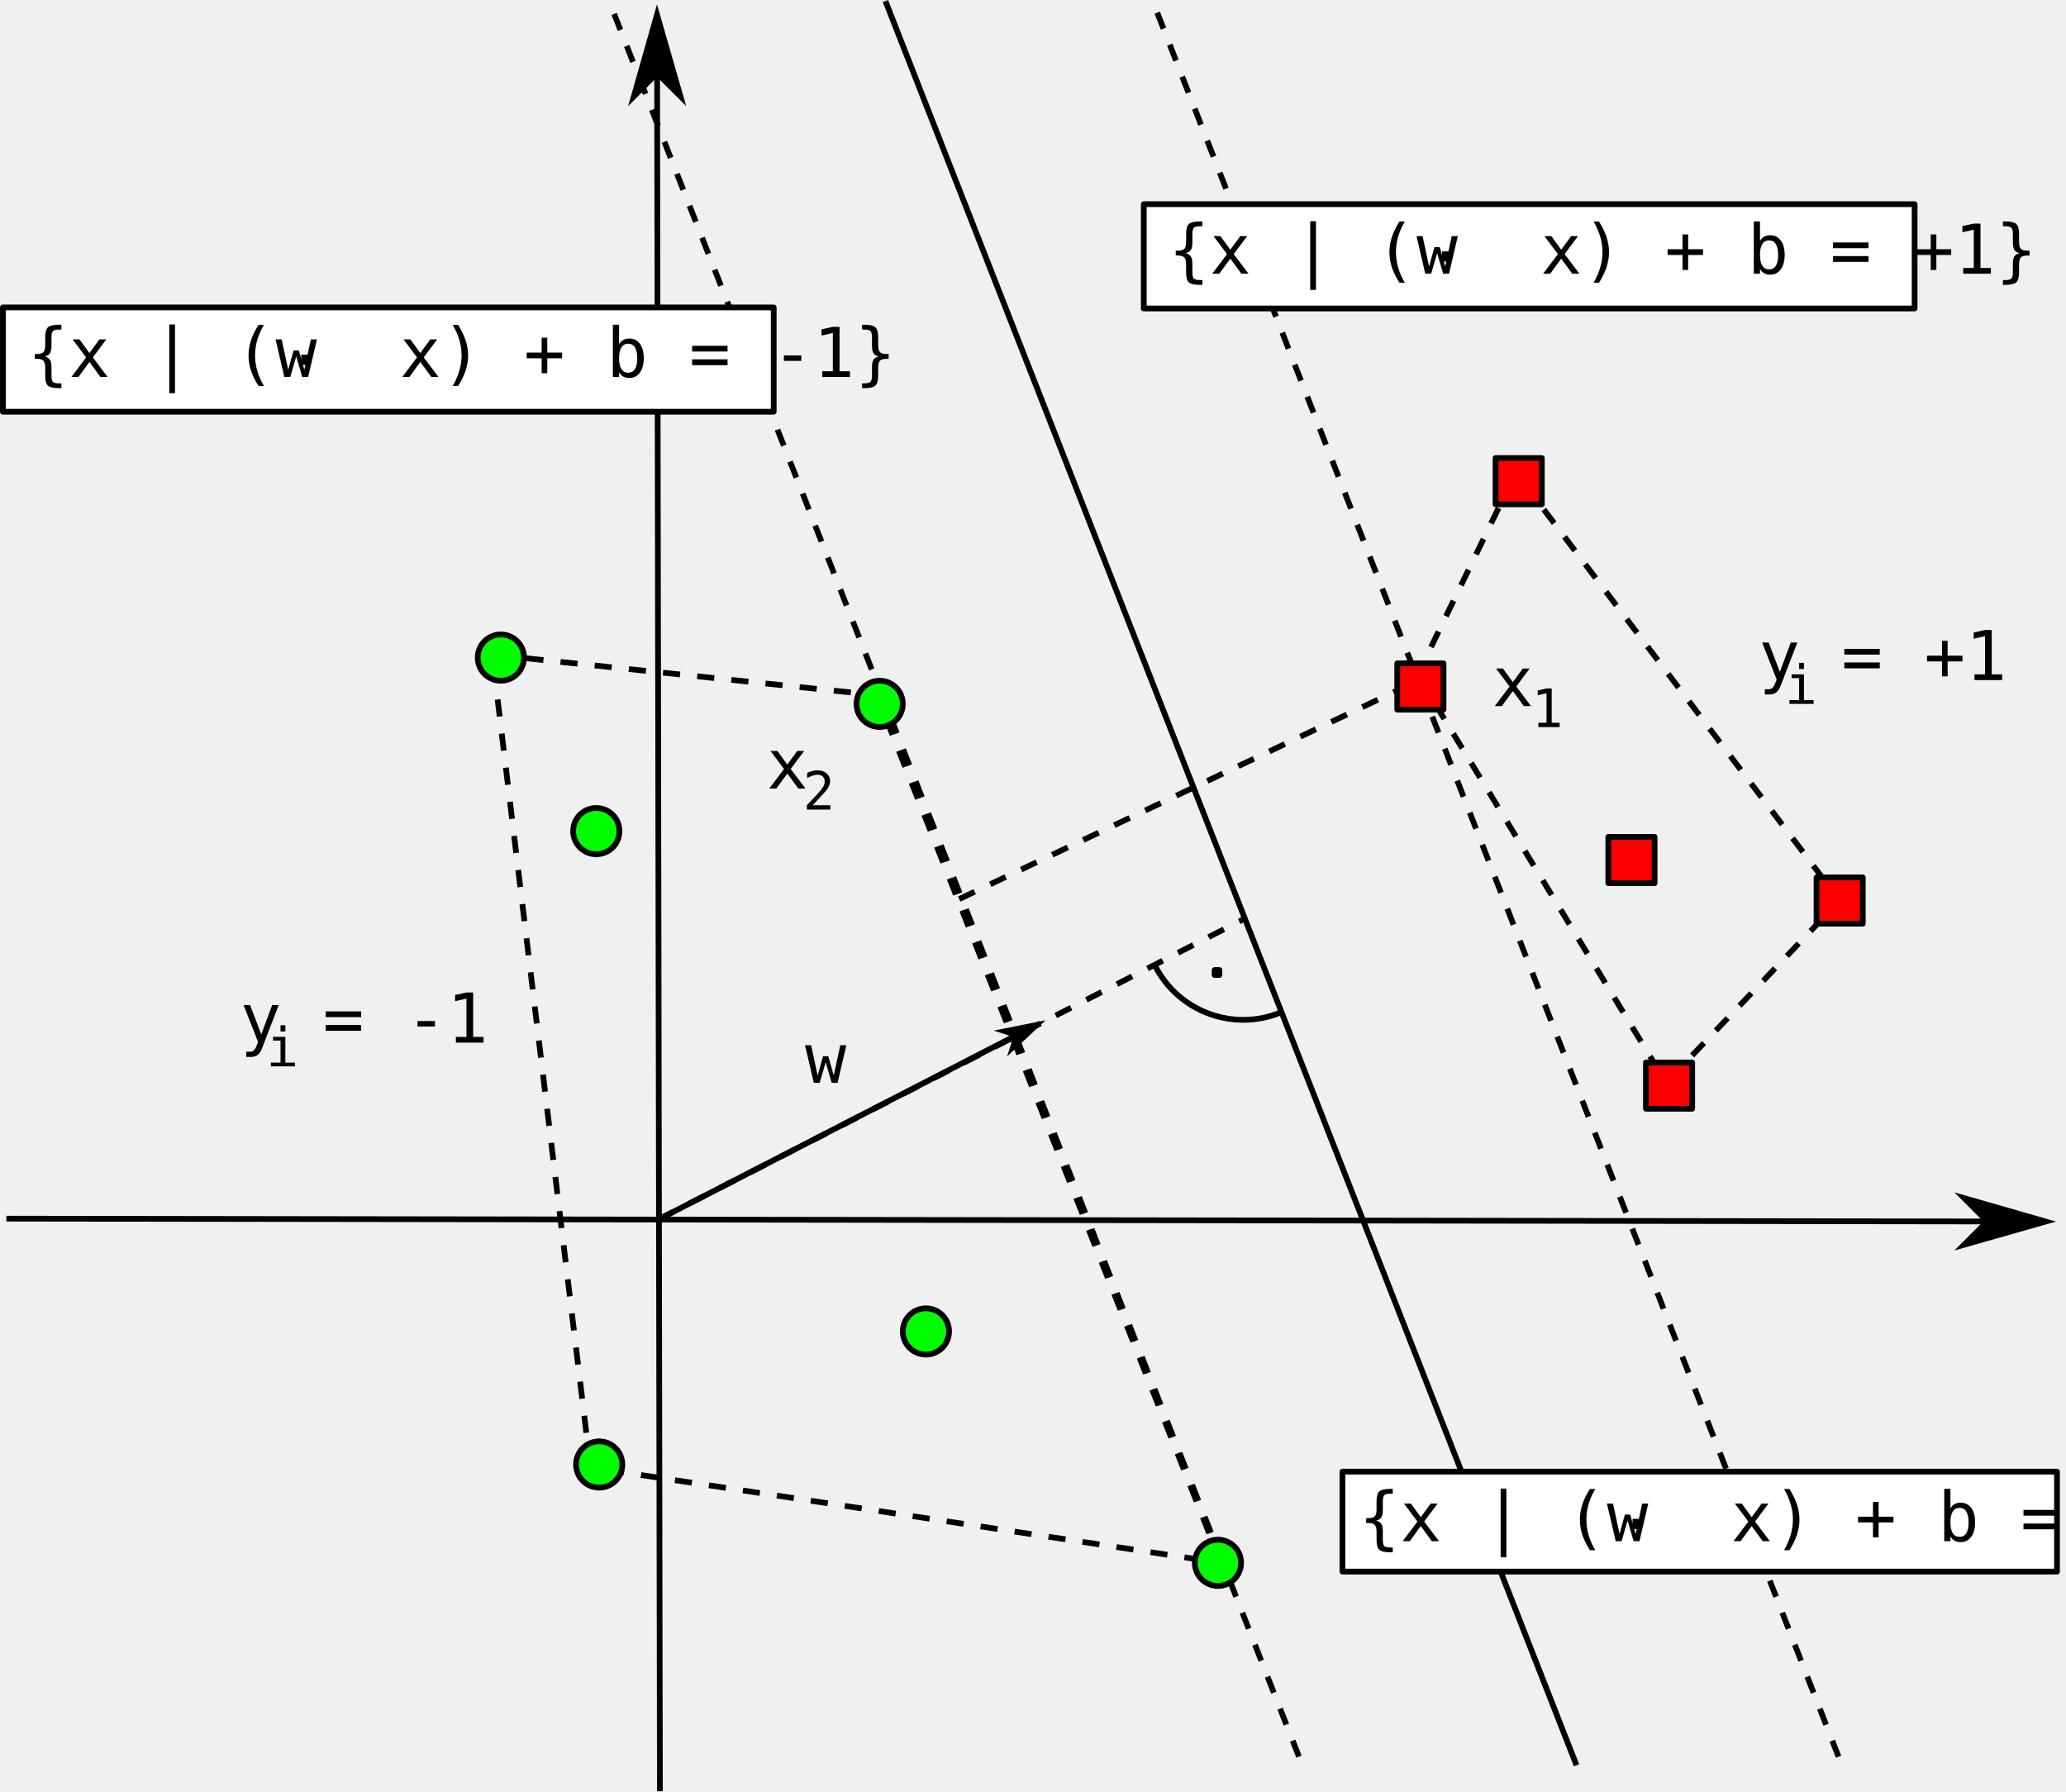
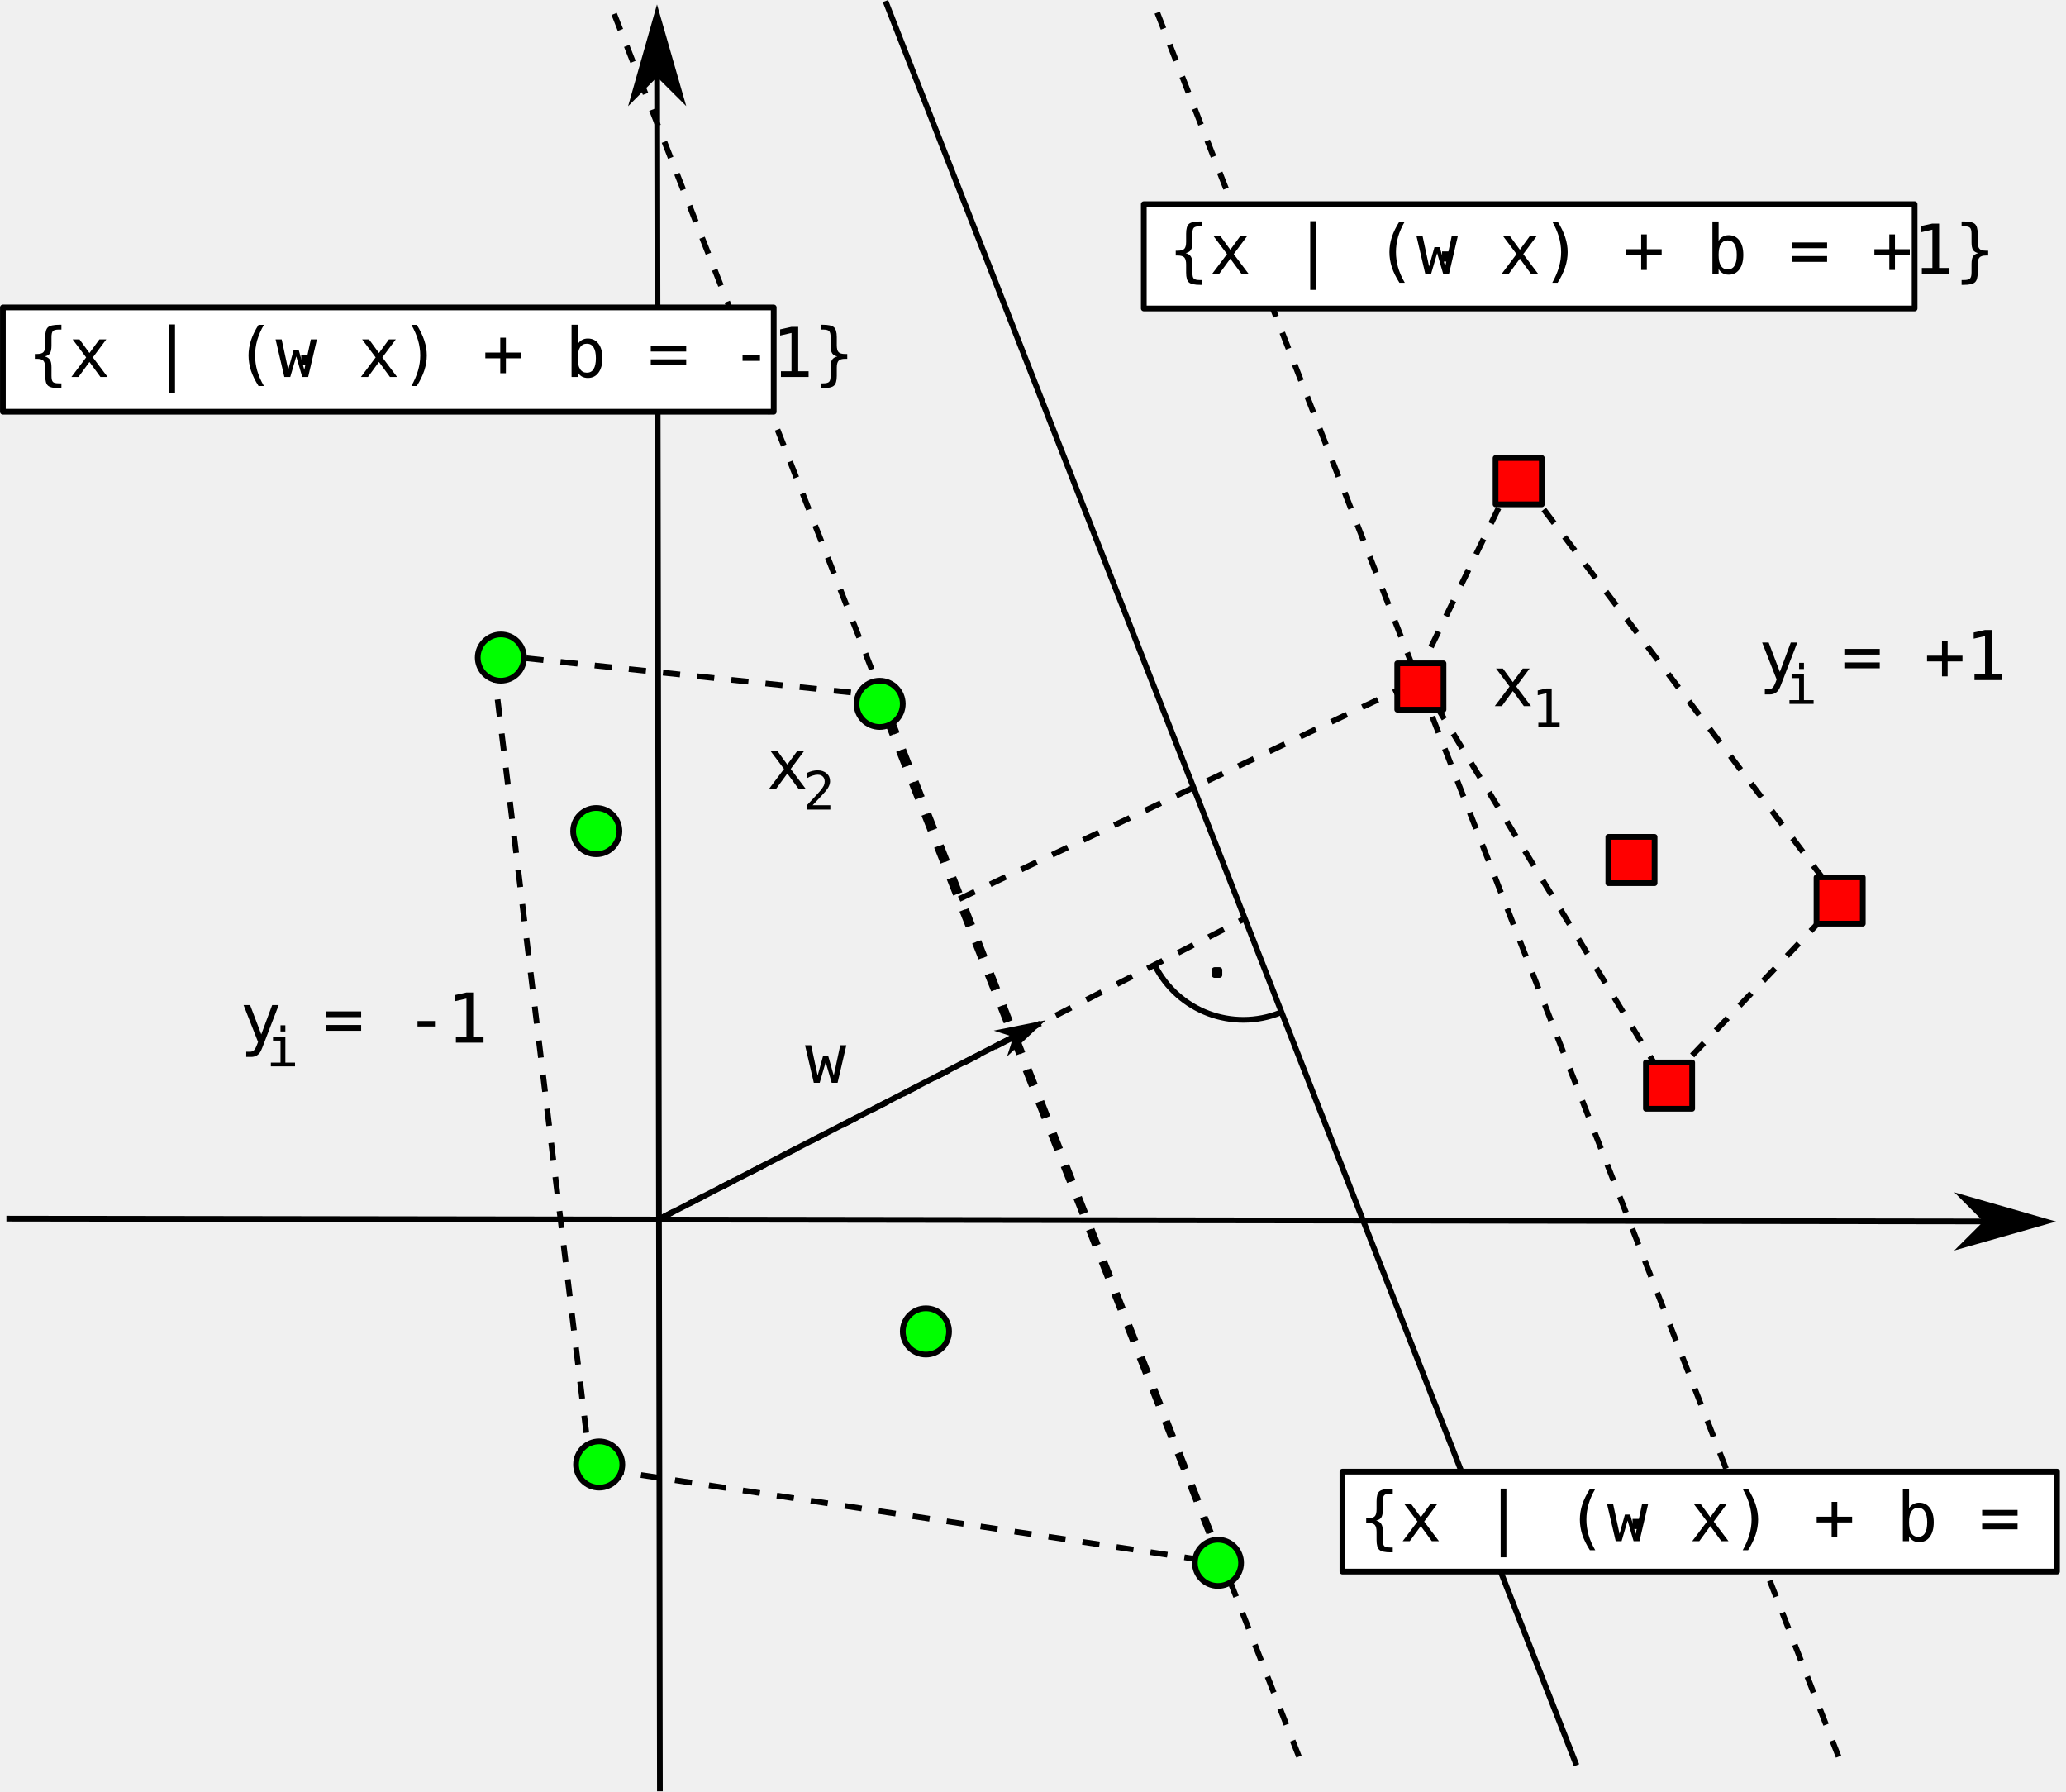
- <svg xmlns="http://www.w3.org/2000/svg" xmlns:xlink="http://www.w3.org/1999/xlink" width="360.875" height="312.844" id="svg2" version="1.1">
+ <svg xmlns="http://www.w3.org/2000/svg" xmlns:xlink="http://www.w3.org/1999/xlink" id="svg2" width="360.875" height="312.844" version="1.1">
  <defs id="defs4">
-     <marker orient="auto" refY="0" refX="0" id="Arrow1Lend" style="overflow:visible">
-       <path id="path3941" d="M 0,0 5,-5 -12.5,0 5,5 0,0 z" style="fill-rule:evenodd;stroke:#000000;stroke-width:1pt;marker-start:none" transform="matrix(-0.8,0,0,-0.8,-10,0)" />
+     <marker id="Arrow1Lend" orient="auto" overflow="visible" refX="0" refY="0">
+       <path id="path3941" fill-rule="evenodd" stroke="#000" stroke-width="1pt" marker-start="none" d="M 0,0 5,-5 -12.5,0 5,5 0,0 z" transform="matrix(-0.8,0,0,-0.8,-10,0)" />
    </marker>
-     <marker orient="auto" refY="0" refX="0" id="Arrow1Mend" style="overflow:visible">
-       <path id="path3947" d="M 0,0 5,-5 -12.5,0 5,5 0,0 z" style="fill-rule:evenodd;stroke:#000000;stroke-width:1pt;marker-start:none" transform="matrix(-0.4,0,0,-0.4,-4,0)" />
+     <marker id="Arrow1Mend" orient="auto" overflow="visible" refX="0" refY="0">
+       <path id="path3947" fill-rule="evenodd" stroke="#000" stroke-width="1pt" marker-start="none" d="M 0,0 5,-5 -12.5,0 5,5 0,0 z" transform="matrix(-0.4,0,0,-0.4,-4,0)" />
    </marker>
  </defs>
  <g id="layer1" transform="translate(-38.78117,-70.8125)">
-     <path style="fill:none;stroke:#000000;stroke-width:1;stroke-linecap:butt;stroke-linejoin:miter;stroke-miterlimit:4;stroke-opacity:1;stroke-dasharray:3, 3;stroke-dashoffset:0" d="m 124.754,185.146 67.175,7.071 60.104,151.523 -110.107,-16.668 z" id="path3154" />
-     <path style="fill:none;stroke:#000000;stroke-width:1;stroke-linecap:butt;stroke-linejoin:miter;stroke-miterlimit:4;stroke-opacity:1;stroke-dasharray:3, 3;stroke-dashoffset:0" d="m 206.324,227.825 79.044,-37.628" id="path4969" />
-     <path style="fill:none;stroke:#000000;stroke-width:1;stroke-linecap:butt;stroke-linejoin:miter;stroke-miterlimit:4;stroke-opacity:1;stroke-dasharray:3, 3;stroke-dashoffset:0" d="M 265.67,377.58 145.967,73.019" id="path3156" />
-     <path style="fill:none;stroke:#000000;stroke-width:1;stroke-linecap:butt;stroke-linejoin:miter;stroke-miterlimit:4;stroke-opacity:1;stroke-dasharray:none" d="M 193.444,70.999 314.157,379.096" id="path3158" />
-     <path style="fill:none;stroke:#000000;stroke-width:1;stroke-linecap:butt;stroke-linejoin:miter;stroke-miterlimit:4;stroke-opacity:1;stroke-dasharray:3, 3;stroke-dashoffset:0" d="m 240.921,73.019 119.198,305.066" id="path3160" />
-     <path style="fill:none;stroke:#000000;stroke-width:1px;stroke-linecap:butt;stroke-linejoin:miter;stroke-opacity:1;marker-end:url(#Arrow1Lend)" d="M 39.901,283.636 395.98,284.141" id="path3162" />
-     <path style="fill:none;stroke:#000000;stroke-width:1px;stroke-linecap:butt;stroke-linejoin:miter;stroke-opacity:1;marker-end:url(#Arrow1Lend)" d="M 154.048,383.641 153.543,73.524" id="path3164" />
-     <path style="fill:#00ff00;fill-opacity:1;fill-rule:nonzero;stroke:#000000;stroke-width:1;stroke-linecap:round;stroke-linejoin:round;stroke-miterlimit:4;stroke-opacity:1;stroke-dasharray:none;stroke-dashoffset:0" id="path3131" d="m 199.505,182.621 c 0,2.232 -1.809,4.041 -4.041,4.041 -2.232,0 -4.041,-1.809 -4.041,-4.041 0,-2.232 1.809,-4.041 4.041,-4.041 2.232,0 4.041,1.809 4.041,4.041" transform="translate(-3.030458,11.11168)" />
-     <use x="0" y="0" xlink:href="#path3131" id="use3144" transform="translate(-66.16499,-8.08122)" width="744.094" height="1052.362" style="fill:#00ff00;fill-opacity:1;stroke-width:1;stroke-miterlimit:4;stroke-dasharray:none" />
-     <use x="0" y="0" xlink:href="#use3144" id="use3146" transform="translate(16.66752,30.30458)" width="744.094" height="1052.362" style="fill:#93a7ac;fill-opacity:1;stroke-width:1;stroke-miterlimit:4;stroke-dasharray:none" />
-     <use x="0" y="0" xlink:href="#use3146" id="use3148" transform="translate(57.5787,87.3782)" width="744.094" height="1052.362" style="fill:#93a7ac;fill-opacity:1;stroke-width:1;stroke-miterlimit:4;stroke-dasharray:none" />
-     <use x="0" y="0" xlink:href="#use3148" id="use3150" transform="translate(51.0127,40.4061)" width="744.094" height="1052.362" style="fill:#93a7ac;fill-opacity:1;stroke-width:1;stroke-miterlimit:4;stroke-dasharray:none" />
-     <use x="0" y="0" xlink:href="#use3150" id="use3152" transform="translate(-108.0863,-17.17259)" width="744.094" height="1052.362" style="fill:#93a7ac;fill-opacity:1;stroke-width:1;stroke-miterlimit:4;stroke-dasharray:none" />
-     <path style="fill:none;stroke:#000000;stroke-width:1;stroke-linecap:butt;stroke-linejoin:miter;stroke-miterlimit:4;stroke-opacity:1;stroke-dasharray:3, 3;stroke-dashoffset:0" d="m 286.378,188.682 43.437,71.216 30.305,-31.82 -56.569,-74.751 z" id="path4569" />
-     <rect style="fill:#ff0000;fill-opacity:1;fill-rule:nonzero;stroke:#000000;stroke-width:1;stroke-linecap:round;stroke-linejoin:round;stroke-miterlimit:4;stroke-opacity:1;stroke-dasharray:none;stroke-dashoffset:0" id="rect4571" width="8.081" height="8.081" x="282.843" y="186.661" />
-     <use x="0" y="0" xlink:href="#rect4571" id="use4573" transform="translate(17.17259,-35.86042)" width="744.094" height="1052.362" />
-     <use x="0" y="0" xlink:href="#use4573" id="use4575" transform="translate(56.06347,73.23606)" width="744.094" height="1052.362" />
-     <use x="0" y="0" xlink:href="#use4575" id="use4577" transform="translate(-29.7995,32.32488)" width="744.094" height="1052.362" />
-     <use x="0" y="0" xlink:href="#use4577" id="use4579" transform="translate(-6.565991,-39.39595)" width="744.094" height="1052.362" />
-     <path style="fill:none;stroke:#000000;stroke-width:1;stroke-linecap:butt;stroke-linejoin:miter;stroke-miterlimit:4;stroke-opacity:1;stroke-dasharray:3, 3;stroke-dashoffset:0" d="M 153.796,283.762 256.2,231.234" id="path4581" />
-     <path style="fill:none;stroke:#000000;stroke-width:1px;stroke-linecap:butt;stroke-linejoin:miter;stroke-opacity:1;marker-end:url(#Arrow1Mend)" d="m 153.89,283.731 65.786,-33.84" id="path4581-2" />
-     <path style="fill:none;stroke:#000000;stroke-width:1;stroke-linecap:round;stroke-linejoin:round;stroke-miterlimit:4;stroke-opacity:1;stroke-dasharray:none;stroke-dashoffset:0" id="path4971" d="m 254.104,254.719 c -8.349,3.379 -17.893,-0.213 -21.942,-8.258" transform="translate(8.333759,-7.071068)" />
-     <rect style="fill:none;stroke:#000000;stroke-width:1;stroke-linecap:round;stroke-linejoin:round;stroke-miterlimit:4;stroke-opacity:1;stroke-dasharray:none;stroke-dashoffset:0" id="rect4975" width="0.837" height="0.868" x="250.944" y="240.215" />
-     <rect style="fill:#ffffff;fill-opacity:1;fill-rule:nonzero;stroke:#000000;stroke-width:1;stroke-linecap:round;stroke-linejoin:round;stroke-miterlimit:4;stroke-opacity:1;stroke-dasharray:none;stroke-dashoffset:0" id="rect4983" width="134.643" height="18.214" x="39.286" y="124.505" />
-     <text xml:space="preserve" style="font-size:12px;font-style:normal;font-variant:normal;font-weight:500;font-stretch:normal;text-align:start;line-height:125%;letter-spacing:0px;word-spacing:0px;writing-mode:lr-tb;text-anchor:start;fill:#000000;fill-opacity:1;stroke:none;font-family:Inconsolata;-inkscape-font-specification:Inconsolata Medium" x="43.571" y="136.648" id="text4979">
-       <tspan id="tspan4981" x="43.571" y="136.648">{x | (w  x) + b = -1}</tspan>
+     <path id="path3154" fill="none" stroke="#000" stroke-dasharray="3 3" stroke-dashoffset="0" stroke-linecap="butt" stroke-linejoin="miter" stroke-miterlimit="4" stroke-opacity="1" stroke-width="1" d="m 124.754,185.146 67.175,7.071 60.104,151.523 -110.107,-16.668 z" />
+     <path id="path4969" fill="none" stroke="#000" stroke-dasharray="3 3" stroke-dashoffset="0" stroke-linecap="butt" stroke-linejoin="miter" stroke-miterlimit="4" stroke-opacity="1" stroke-width="1" d="m 206.324,227.825 79.044,-37.628" />
+     <path id="path3156" fill="none" stroke="#000" stroke-dasharray="3 3" stroke-dashoffset="0" stroke-linecap="butt" stroke-linejoin="miter" stroke-miterlimit="4" stroke-opacity="1" stroke-width="1" d="M 265.67,377.58 145.967,73.019" />
+     <path id="path3158" fill="none" stroke="#000" stroke-dasharray="none" stroke-linecap="butt" stroke-linejoin="miter" stroke-miterlimit="4" stroke-opacity="1" stroke-width="1" d="M 193.444,70.999 314.157,379.096" />
+     <path id="path3160" fill="none" stroke="#000" stroke-dasharray="3 3" stroke-dashoffset="0" stroke-linecap="butt" stroke-linejoin="miter" stroke-miterlimit="4" stroke-opacity="1" stroke-width="1" d="m 240.921,73.019 119.198,305.066" />
+     <path id="path3162" fill="none" stroke="#000" stroke-linecap="butt" stroke-linejoin="miter" stroke-opacity="1" stroke-width="1" marker-end="url(#Arrow1Lend)" d="M 39.901,283.636 395.98,284.141" />
+     <path id="path3164" fill="none" stroke="#000" stroke-linecap="butt" stroke-linejoin="miter" stroke-opacity="1" stroke-width="1" marker-end="url(#Arrow1Lend)" d="M 154.048,383.641 153.543,73.524" />
+     <path id="path3131" fill="#0f0" fill-opacity="1" fill-rule="nonzero" stroke="#000" stroke-dasharray="none" stroke-dashoffset="0" stroke-linecap="round" stroke-linejoin="round" stroke-miterlimit="4" stroke-opacity="1" stroke-width="1" d="m 199.505,182.621 c 0,2.232 -1.809,4.041 -4.041,4.041 -2.232,0 -4.041,-1.809 -4.041,-4.041 0,-2.232 1.809,-4.041 4.041,-4.041 2.232,0 4.041,1.809 4.041,4.041" transform="translate(-3.030458,11.11168)" />
+     <use id="use3144" width="744.094" height="1052.362" x="0" y="0" fill="#0f0" fill-opacity="1" stroke-dasharray="none" stroke-miterlimit="4" stroke-width="1" transform="translate(-66.16499,-8.08122)" xlink:href="#path3131" />
+     <use id="use3146" width="744.094" height="1052.362" x="0" y="0" fill="#93a7ac" fill-opacity="1" stroke-dasharray="none" stroke-miterlimit="4" stroke-width="1" transform="translate(16.66752,30.30458)" xlink:href="#use3144" />
+     <use id="use3148" width="744.094" height="1052.362" x="0" y="0" fill="#93a7ac" fill-opacity="1" stroke-dasharray="none" stroke-miterlimit="4" stroke-width="1" transform="translate(57.5787,87.3782)" xlink:href="#use3146" />
+     <use id="use3150" width="744.094" height="1052.362" x="0" y="0" fill="#93a7ac" fill-opacity="1" stroke-dasharray="none" stroke-miterlimit="4" stroke-width="1" transform="translate(51.0127,40.4061)" xlink:href="#use3148" />
+     <use id="use3152" width="744.094" height="1052.362" x="0" y="0" fill="#93a7ac" fill-opacity="1" stroke-dasharray="none" stroke-miterlimit="4" stroke-width="1" transform="translate(-108.0863,-17.17259)" xlink:href="#use3150" />
+     <path id="path4569" fill="none" stroke="#000" stroke-dasharray="3 3" stroke-dashoffset="0" stroke-linecap="butt" stroke-linejoin="miter" stroke-miterlimit="4" stroke-opacity="1" stroke-width="1" d="m 286.378,188.682 43.437,71.216 30.305,-31.82 -56.569,-74.751 z" />
+     <rect id="rect4571" width="8.081" height="8.081" x="282.843" y="186.661" fill="red" fill-opacity="1" fill-rule="nonzero" stroke="#000" stroke-dasharray="none" stroke-dashoffset="0" stroke-linecap="round" stroke-linejoin="round" stroke-miterlimit="4" stroke-opacity="1" stroke-width="1" />
+     <use id="use4573" width="744.094" height="1052.362" x="0" y="0" transform="translate(17.17259,-35.86042)" xlink:href="#rect4571" />
+     <use id="use4575" width="744.094" height="1052.362" x="0" y="0" transform="translate(56.06347,73.23606)" xlink:href="#use4573" />
+     <use id="use4577" width="744.094" height="1052.362" x="0" y="0" transform="translate(-29.7995,32.32488)" xlink:href="#use4575" />
+     <use id="use4579" width="744.094" height="1052.362" x="0" y="0" transform="translate(-6.565991,-39.39595)" xlink:href="#use4577" />
+     <path id="path4581" fill="none" stroke="#000" stroke-dasharray="3 3" stroke-dashoffset="0" stroke-linecap="butt" stroke-linejoin="miter" stroke-miterlimit="4" stroke-opacity="1" stroke-width="1" d="M 153.796,283.762 256.2,231.234" />
+     <path id="path4581-2" fill="none" stroke="#000" stroke-linecap="butt" stroke-linejoin="miter" stroke-opacity="1" stroke-width="1" marker-end="url(#Arrow1Mend)" d="m 153.89,283.731 65.786,-33.84" />
+     <path id="path4971" fill="none" stroke="#000" stroke-dasharray="none" stroke-dashoffset="0" stroke-linecap="round" stroke-linejoin="round" stroke-miterlimit="4" stroke-opacity="1" stroke-width="1" d="m 254.104,254.719 c -8.349,3.379 -17.893,-0.213 -21.942,-8.258" transform="translate(8.333759,-7.071068)" />
+     <rect id="rect4975" width=".837" height=".868" x="250.944" y="240.215" fill="none" stroke="#000" stroke-dasharray="none" stroke-dashoffset="0" stroke-linecap="round" stroke-linejoin="round" stroke-miterlimit="4" stroke-opacity="1" stroke-width="1" />
+     <rect id="rect4983" width="134.643" height="18.214" x="39.286" y="124.505" fill="#fff" fill-opacity="1" fill-rule="nonzero" stroke="#000" stroke-dasharray="none" stroke-dashoffset="0" stroke-linecap="round" stroke-linejoin="round" stroke-miterlimit="4" stroke-opacity="1" stroke-width="1" />
+     <text id="text4979" x="43.571" y="136.648" fill="#000" fill-opacity="1" stroke="none" font-family="Inconsolata" font-size="12" font-stretch="normal" font-style="normal" font-variant="normal" font-weight="500" letter-spacing="0" text-anchor="start" word-spacing="0" writing-mode="lr-tb" xml:space="preserve" style="text-align:start;line-height:125%;-inkscape-font-specification:Inconsolata Medium">
+       <tspan id="tspan4981" x="43.571" y="136.648">{x | (w x) + b = -1}</tspan>
    </text>
-     <text xml:space="preserve" style="font-size:12px;font-style:normal;font-variant:normal;font-weight:500;font-stretch:normal;text-align:start;line-height:125%;letter-spacing:0px;word-spacing:0px;writing-mode:lr-tb;text-anchor:start;fill:#000000;fill-opacity:1;stroke:none;font-family:Inconsolata;-inkscape-font-specification:Inconsolata Medium" x="88.53" y="134.537" id="text4985">
+     <text id="text4985" x="88.53" y="134.537" fill="#000" fill-opacity="1" stroke="none" font-family="Inconsolata" font-size="12" font-stretch="normal" font-style="normal" font-variant="normal" font-weight="500" letter-spacing="0" text-anchor="start" word-spacing="0" writing-mode="lr-tb" xml:space="preserve" style="text-align:start;line-height:125%;-inkscape-font-specification:Inconsolata Medium">
      <tspan id="tspan4987" x="88.53" y="134.537">.</tspan>
    </text>
-     <text xml:space="preserve" style="font-size:12px;font-style:normal;font-variant:normal;font-weight:500;font-stretch:normal;text-align:start;line-height:125%;letter-spacing:0px;word-spacing:0px;writing-mode:lr-tb;text-anchor:start;fill:#000000;fill-opacity:1;stroke:none;font-family:Inconsolata;-inkscape-font-specification:Inconsolata Medium" x="251.429" y="87.005" id="text4989">
-       <tspan id="tspan4991" x="251.429" y="87.005" />
+     <rect id="rect4983-0" width="134.643" height="18.214" x="238.571" y="106.469" fill="#fff" fill-opacity="1" fill-rule="nonzero" stroke="#000" stroke-dasharray="none" stroke-dashoffset="0" stroke-linecap="round" stroke-linejoin="round" stroke-miterlimit="4" stroke-opacity="1" stroke-width="1" />
+     <text id="text4979-2" x="242.857" y="118.612" fill="#000" fill-opacity="1" stroke="none" font-family="Inconsolata" font-size="12" font-stretch="normal" font-style="normal" font-variant="normal" font-weight="500" letter-spacing="0" text-anchor="start" word-spacing="0" writing-mode="lr-tb" xml:space="preserve" style="text-align:start;line-height:125%;-inkscape-font-specification:Inconsolata Medium">
+       <tspan id="tspan4981-3" x="242.857" y="118.612">{x | (w x) + b = +1}</tspan>
    </text>
-     <rect style="fill:#ffffff;fill-opacity:1;fill-rule:nonzero;stroke:#000000;stroke-width:1;stroke-linecap:round;stroke-linejoin:round;stroke-miterlimit:4;stroke-opacity:1;stroke-dasharray:none;stroke-dashoffset:0" id="rect4983-0" width="134.643" height="18.214" x="238.571" y="106.469" />
-     <text xml:space="preserve" style="font-size:12px;font-style:normal;font-variant:normal;font-weight:500;font-stretch:normal;text-align:start;line-height:125%;letter-spacing:0px;word-spacing:0px;writing-mode:lr-tb;text-anchor:start;fill:#000000;fill-opacity:1;stroke:none;font-family:Inconsolata;-inkscape-font-specification:Inconsolata Medium" x="242.857" y="118.612" id="text4979-2">
-       <tspan id="tspan4981-3" x="242.857" y="118.612">{x | (w  x) + b = +1}</tspan>
-     </text>
-     <text xml:space="preserve" style="font-size:12px;font-style:normal;font-variant:normal;font-weight:500;font-stretch:normal;text-align:start;line-height:125%;letter-spacing:0px;word-spacing:0px;writing-mode:lr-tb;text-anchor:start;fill:#000000;fill-opacity:1;stroke:none;font-family:Inconsolata;-inkscape-font-specification:Inconsolata Medium" x="287.815" y="116.502" id="text4985-7">
+     <text id="text4985-7" x="287.815" y="116.502" fill="#000" fill-opacity="1" stroke="none" font-family="Inconsolata" font-size="12" font-stretch="normal" font-style="normal" font-variant="normal" font-weight="500" letter-spacing="0" text-anchor="start" word-spacing="0" writing-mode="lr-tb" xml:space="preserve" style="text-align:start;line-height:125%;-inkscape-font-specification:Inconsolata Medium">
      <tspan id="tspan4987-5" x="287.815" y="116.502">.</tspan>
    </text>
-     <text xml:space="preserve" style="font-size:12px;font-style:normal;font-variant:normal;font-weight:500;font-stretch:normal;text-align:start;line-height:125%;letter-spacing:0px;word-spacing:0px;writing-mode:lr-tb;text-anchor:start;fill:#000000;fill-opacity:1;stroke:none;font-family:Inconsolata;-inkscape-font-specification:Inconsolata Medium" x="179.398" y="259.906" id="text5023">
+     <text id="text5023" x="179.398" y="259.906" fill="#000" fill-opacity="1" stroke="none" font-family="Inconsolata" font-size="12" font-stretch="normal" font-style="normal" font-variant="normal" font-weight="500" letter-spacing="0" text-anchor="start" word-spacing="0" writing-mode="lr-tb" xml:space="preserve" style="text-align:start;line-height:125%;-inkscape-font-specification:Inconsolata Medium">
      <tspan id="tspan5025" x="179.398" y="259.906">w</tspan>
    </text>
-     <text xml:space="preserve" style="font-size:12px;font-style:normal;font-variant:normal;font-weight:500;font-stretch:normal;text-align:start;line-height:125%;letter-spacing:0px;word-spacing:0px;writing-mode:lr-tb;text-anchor:start;fill:#000000;fill-opacity:1;stroke:none;font-family:Inconsolata;-inkscape-font-specification:Inconsolata Medium" x="80.714" y="252.888" id="text5027">
+     <text id="text5027" x="80.714" y="252.888" fill="#000" fill-opacity="1" stroke="none" font-family="Inconsolata" font-size="12" font-stretch="normal" font-style="normal" font-variant="normal" font-weight="500" letter-spacing="0" text-anchor="start" word-spacing="0" writing-mode="lr-tb" xml:space="preserve" style="text-align:start;line-height:125%;-inkscape-font-specification:Inconsolata Medium">
      <tspan id="tspan5029" x="80.714" y="252.888">y = -1</tspan>
    </text>
-     <text xml:space="preserve" style="font-size:12px;font-style:normal;font-variant:normal;font-weight:500;font-stretch:normal;text-align:start;line-height:125%;letter-spacing:0px;word-spacing:0px;writing-mode:lr-tb;text-anchor:start;fill:#000000;fill-opacity:1;stroke:none;font-family:Inconsolata;-inkscape-font-specification:Inconsolata Medium" x="299.424" y="194.123" id="text5035">
+     <text id="text5035" x="299.424" y="194.123" fill="#000" fill-opacity="1" stroke="none" font-family="Inconsolata" font-size="12" font-stretch="normal" font-style="normal" font-variant="normal" font-weight="500" letter-spacing="0" text-anchor="start" word-spacing="0" writing-mode="lr-tb" xml:space="preserve" style="text-align:start;line-height:125%;-inkscape-font-specification:Inconsolata Medium">
      <tspan id="tspan5037" x="299.424" y="194.123">x</tspan>
    </text>
-     <text xml:space="preserve" style="font-size:9.253px;font-style:normal;font-variant:normal;font-weight:500;font-stretch:normal;text-align:start;line-height:125%;letter-spacing:0px;word-spacing:0px;writing-mode:lr-tb;text-anchor:start;fill:#000000;fill-opacity:1;stroke:none;font-family:Inconsolata;-inkscape-font-specification:Inconsolata Medium" x="306.273" y="197.797" id="text5039">
+     <text id="text5039" x="306.273" y="197.797" fill="#000" fill-opacity="1" stroke="none" font-family="Inconsolata" font-size="9.253" font-stretch="normal" font-style="normal" font-variant="normal" font-weight="500" letter-spacing="0" text-anchor="start" word-spacing="0" writing-mode="lr-tb" xml:space="preserve" style="text-align:start;line-height:125%;-inkscape-font-specification:Inconsolata Medium">
      <tspan id="tspan5041" x="306.273" y="197.797">1</tspan>
    </text>
-     <text xml:space="preserve" style="font-size:9.44px;font-style:normal;font-variant:normal;font-weight:500;font-stretch:normal;text-align:start;line-height:125%;letter-spacing:0px;word-spacing:0px;writing-mode:lr-tb;text-anchor:start;fill:#000000;fill-opacity:1;stroke:none;font-family:Inconsolata;-inkscape-font-specification:Inconsolata Medium" x="85.281" y="257.041" id="text5047">
+     <text id="text5047" x="85.281" y="257.041" fill="#000" fill-opacity="1" stroke="none" font-family="Inconsolata" font-size="9.44" font-stretch="normal" font-style="normal" font-variant="normal" font-weight="500" letter-spacing="0" text-anchor="start" word-spacing="0" writing-mode="lr-tb" xml:space="preserve" style="text-align:start;line-height:125%;-inkscape-font-specification:Inconsolata Medium">
      <tspan id="tspan5049" x="85.281" y="257.041">i</tspan>
    </text>
-     <text xml:space="preserve" style="font-size:12px;font-style:normal;font-variant:normal;font-weight:500;font-stretch:normal;text-align:start;line-height:125%;letter-spacing:0px;word-spacing:0px;writing-mode:lr-tb;text-anchor:start;fill:#000000;fill-opacity:1;stroke:none;font-family:Inconsolata;-inkscape-font-specification:Inconsolata Medium" x="124.643" y="214.505" id="text5055">
-       <tspan id="tspan5057" x="124.643" y="214.505" />
-     </text>
-     <text xml:space="preserve" style="font-size:12px;font-style:normal;font-variant:normal;font-weight:500;font-stretch:normal;text-align:start;line-height:125%;letter-spacing:0px;word-spacing:0px;writing-mode:lr-tb;text-anchor:start;fill:#000000;fill-opacity:1;stroke:none;font-family:Inconsolata;-inkscape-font-specification:Inconsolata Medium" x="172.697" y="208.522" id="text5035-9">
+     <text id="text5035-9" x="172.697" y="208.522" fill="#000" fill-opacity="1" stroke="none" font-family="Inconsolata" font-size="12" font-stretch="normal" font-style="normal" font-variant="normal" font-weight="500" letter-spacing="0" text-anchor="start" word-spacing="0" writing-mode="lr-tb" xml:space="preserve" style="text-align:start;line-height:125%;-inkscape-font-specification:Inconsolata Medium">
      <tspan id="tspan5037-2" x="172.697" y="208.522">x</tspan>
    </text>
-     <text xml:space="preserve" style="font-size:9.253px;font-style:normal;font-variant:normal;font-weight:500;font-stretch:normal;text-align:start;line-height:125%;letter-spacing:0px;word-spacing:0px;writing-mode:lr-tb;text-anchor:start;fill:#000000;fill-opacity:1;stroke:none;font-family:Inconsolata;-inkscape-font-specification:Inconsolata Medium" x="179.041" y="212.197" id="text5039-2">
+     <text id="text5039-2" x="179.041" y="212.197" fill="#000" fill-opacity="1" stroke="none" font-family="Inconsolata" font-size="9.253" font-stretch="normal" font-style="normal" font-variant="normal" font-weight="500" letter-spacing="0" text-anchor="start" word-spacing="0" writing-mode="lr-tb" xml:space="preserve" style="text-align:start;line-height:125%;-inkscape-font-specification:Inconsolata Medium">
      <tspan id="tspan5041-8" x="179.041" y="212.197">2</tspan>
    </text>
-     <text xml:space="preserve" style="font-size:12px;font-style:normal;font-variant:normal;font-weight:500;font-stretch:normal;text-align:start;line-height:125%;letter-spacing:0px;word-spacing:0px;writing-mode:lr-tb;text-anchor:start;fill:#000000;fill-opacity:1;stroke:none;font-family:Inconsolata;-inkscape-font-specification:Inconsolata Medium" x="345.971" y="189.586" id="text5027-9">
+     <text id="text5027-9" x="345.971" y="189.586" fill="#000" fill-opacity="1" stroke="none" font-family="Inconsolata" font-size="12" font-stretch="normal" font-style="normal" font-variant="normal" font-weight="500" letter-spacing="0" text-anchor="start" word-spacing="0" writing-mode="lr-tb" xml:space="preserve" style="text-align:start;line-height:125%;-inkscape-font-specification:Inconsolata Medium">
      <tspan id="tspan5029-7" x="345.971" y="189.586">y = +1</tspan>
    </text>
-     <text xml:space="preserve" style="font-size:9.44px;font-style:normal;font-variant:normal;font-weight:500;font-stretch:normal;text-align:start;line-height:125%;letter-spacing:0px;word-spacing:0px;writing-mode:lr-tb;text-anchor:start;fill:#000000;fill-opacity:1;stroke:none;font-family:Inconsolata;-inkscape-font-specification:Inconsolata Medium" x="350.538" y="193.739" id="text5047-3">
+     <text id="text5047-3" x="350.538" y="193.739" fill="#000" fill-opacity="1" stroke="none" font-family="Inconsolata" font-size="9.44" font-stretch="normal" font-style="normal" font-variant="normal" font-weight="500" letter-spacing="0" text-anchor="start" word-spacing="0" writing-mode="lr-tb" xml:space="preserve" style="text-align:start;line-height:125%;-inkscape-font-specification:Inconsolata Medium">
      <tspan id="tspan5049-6" x="350.538" y="193.739">i</tspan>
    </text>
-     <rect style="fill:#ffffff;fill-opacity:1;fill-rule:nonzero;stroke:#000000;stroke-width:1;stroke-linecap:round;stroke-linejoin:round;stroke-miterlimit:4;stroke-opacity:1;stroke-dasharray:none;stroke-dashoffset:0" id="rect4983-0-1" width="124.819" height="17.457" x="273.266" y="327.814" />
-     <text xml:space="preserve" style="font-size:12px;font-style:normal;font-variant:normal;font-weight:500;font-stretch:normal;text-align:start;line-height:125%;letter-spacing:0px;word-spacing:0px;writing-mode:lr-tb;text-anchor:start;fill:#000000;fill-opacity:1;stroke:none;font-family:Inconsolata;-inkscape-font-specification:Inconsolata Medium" x="276.123" y="339.957" id="text4979-2-2">
-       <tspan id="tspan4981-3-9" x="276.123" y="339.957">{x | (w  x) + b = 0}</tspan>
+     <rect id="rect4983-0-1" width="124.819" height="17.457" x="273.266" y="327.814" fill="#fff" fill-opacity="1" fill-rule="nonzero" stroke="#000" stroke-dasharray="none" stroke-dashoffset="0" stroke-linecap="round" stroke-linejoin="round" stroke-miterlimit="4" stroke-opacity="1" stroke-width="1" />
+     <text id="text4979-2-2" x="276.123" y="339.957" fill="#000" fill-opacity="1" stroke="none" font-family="Inconsolata" font-size="12" font-stretch="normal" font-style="normal" font-variant="normal" font-weight="500" letter-spacing="0" text-anchor="start" word-spacing="0" writing-mode="lr-tb" xml:space="preserve" style="text-align:start;line-height:125%;-inkscape-font-specification:Inconsolata Medium">
+       <tspan id="tspan4981-3-9" x="276.123" y="339.957">{x | (w x) + b = 0}</tspan>
    </text>
-     <text xml:space="preserve" style="font-size:12px;font-style:normal;font-variant:normal;font-weight:500;font-stretch:normal;text-align:start;line-height:125%;letter-spacing:0px;word-spacing:0px;writing-mode:lr-tb;text-anchor:start;fill:#000000;fill-opacity:1;stroke:none;font-family:Inconsolata;-inkscape-font-specification:Inconsolata Medium" x="321.081" y="337.847" id="text4985-7-3">
+     <text id="text4985-7-3" x="321.081" y="337.847" fill="#000" fill-opacity="1" stroke="none" font-family="Inconsolata" font-size="12" font-stretch="normal" font-style="normal" font-variant="normal" font-weight="500" letter-spacing="0" text-anchor="start" word-spacing="0" writing-mode="lr-tb" xml:space="preserve" style="text-align:start;line-height:125%;-inkscape-font-specification:Inconsolata Medium">
      <tspan id="tspan4987-5-1" x="321.081" y="337.847">.</tspan>
    </text>
  </g>
</svg>
